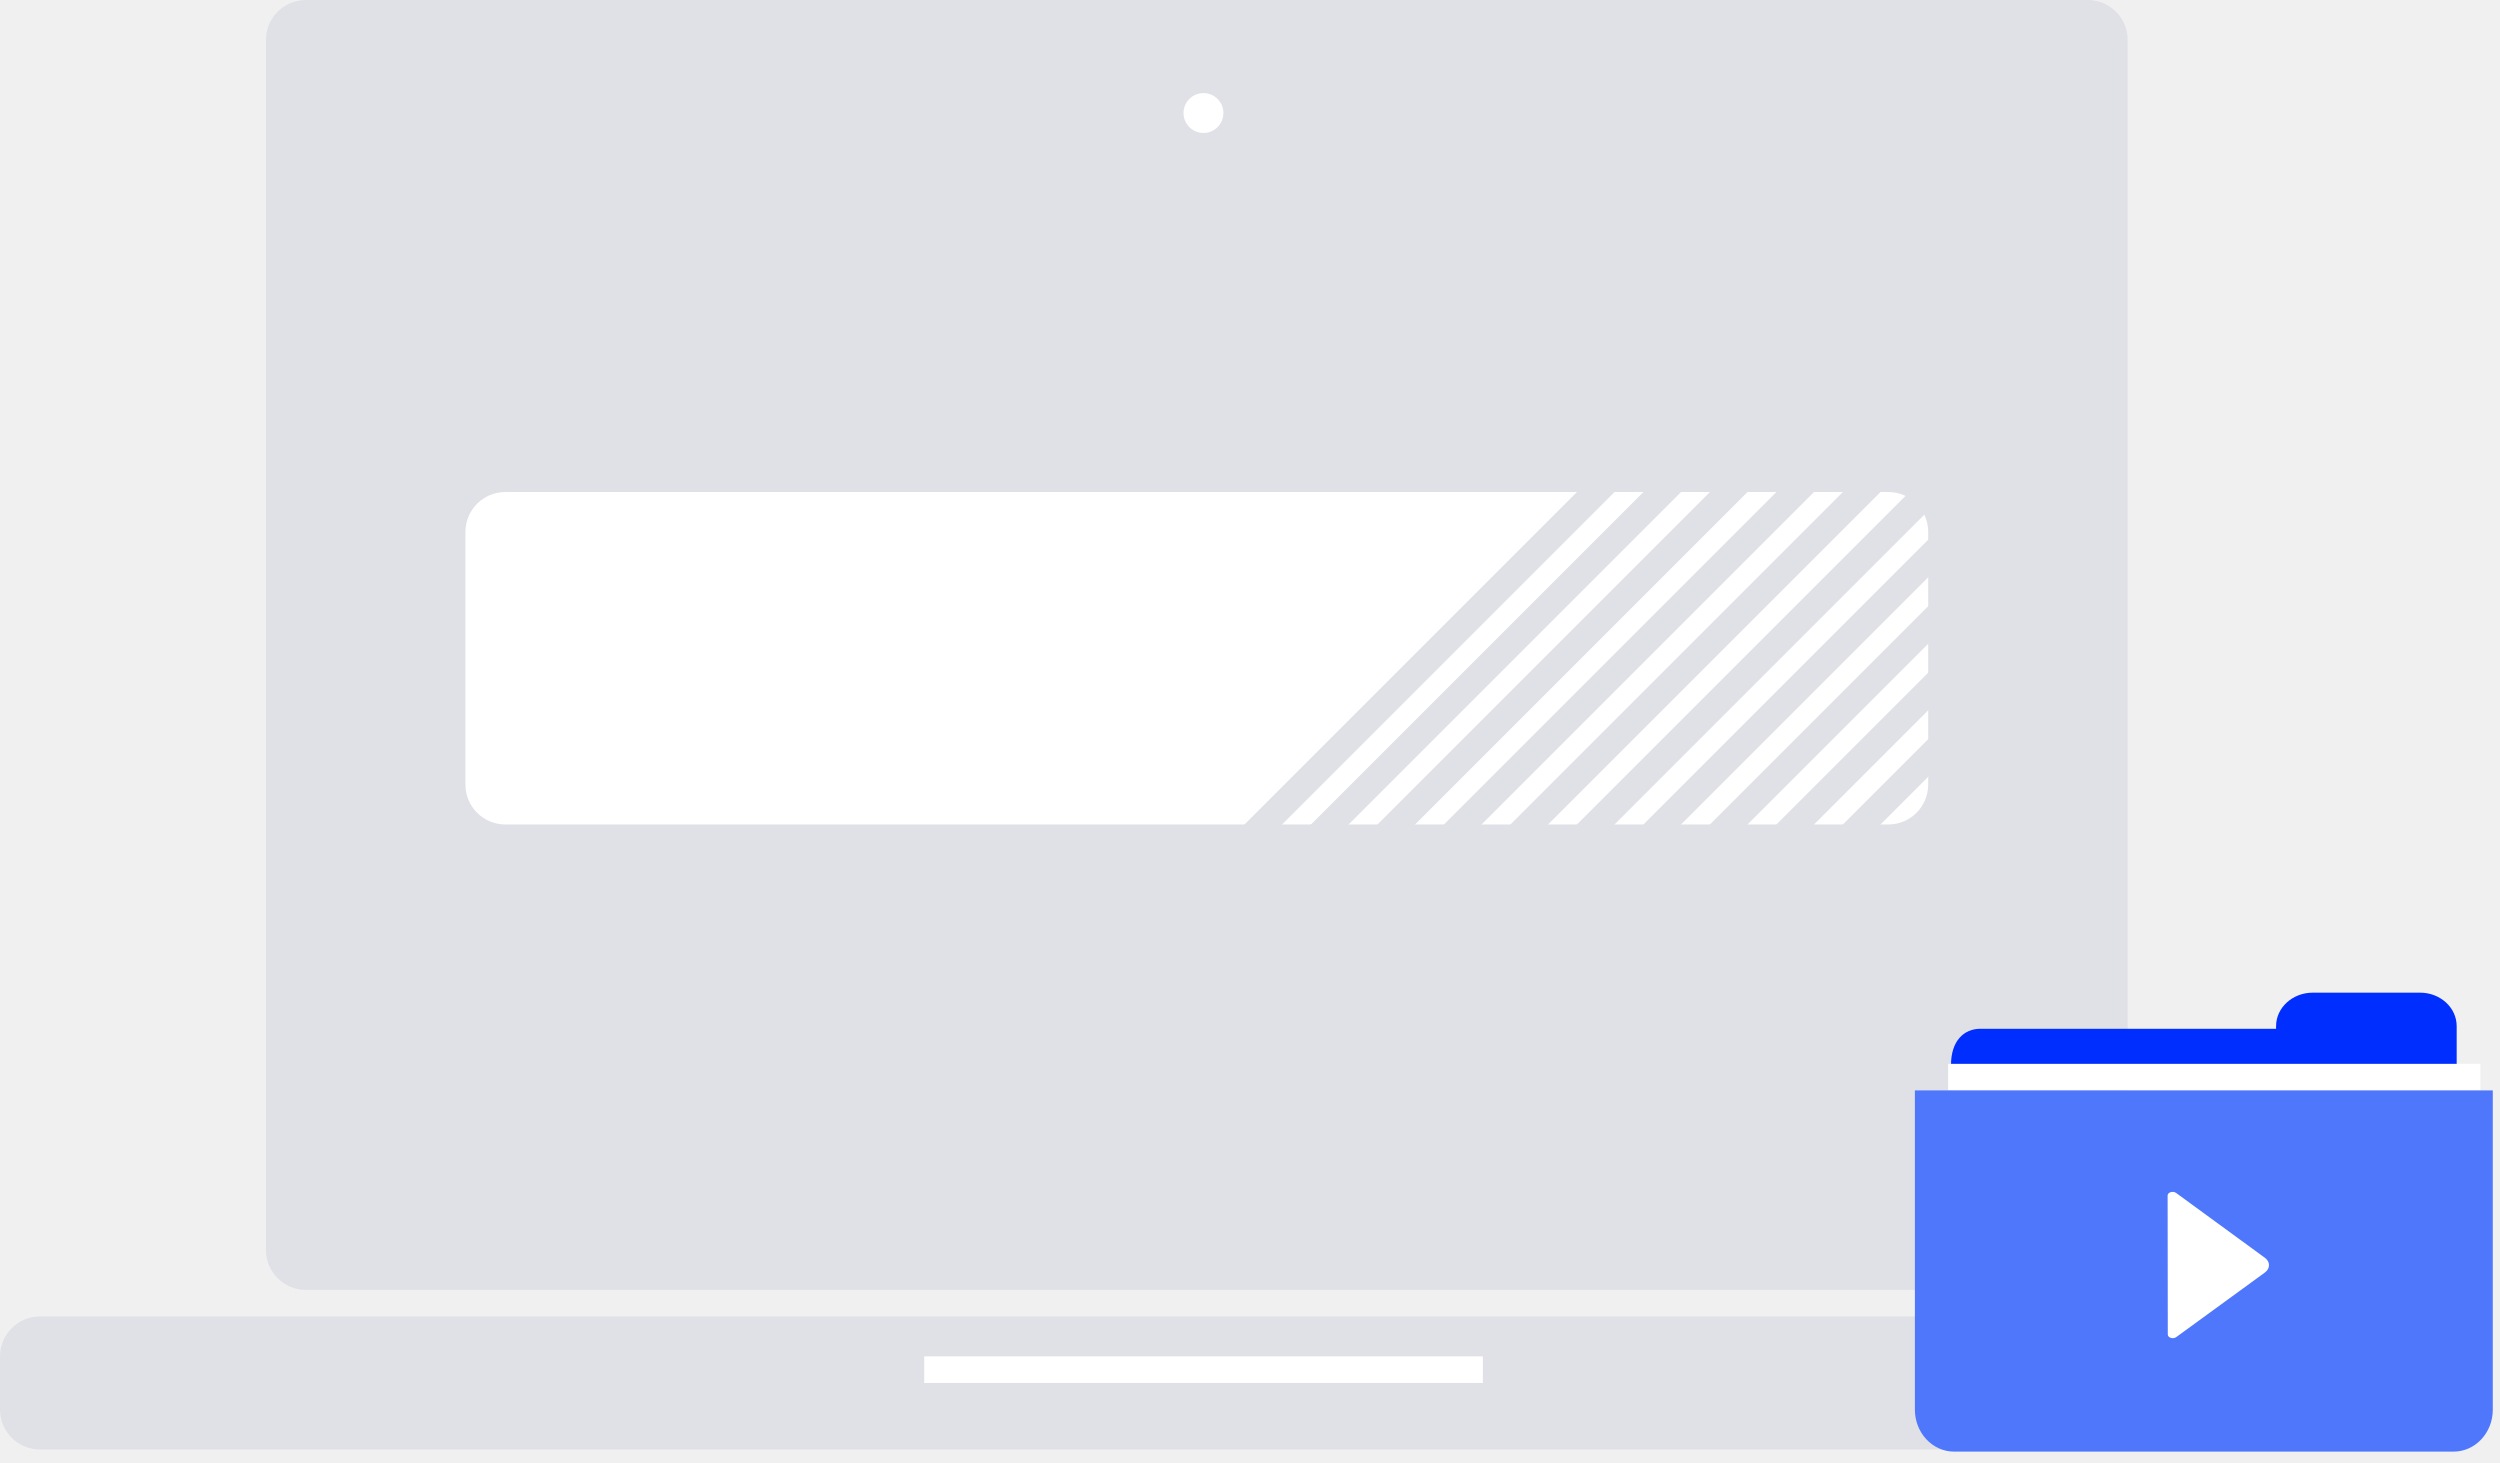
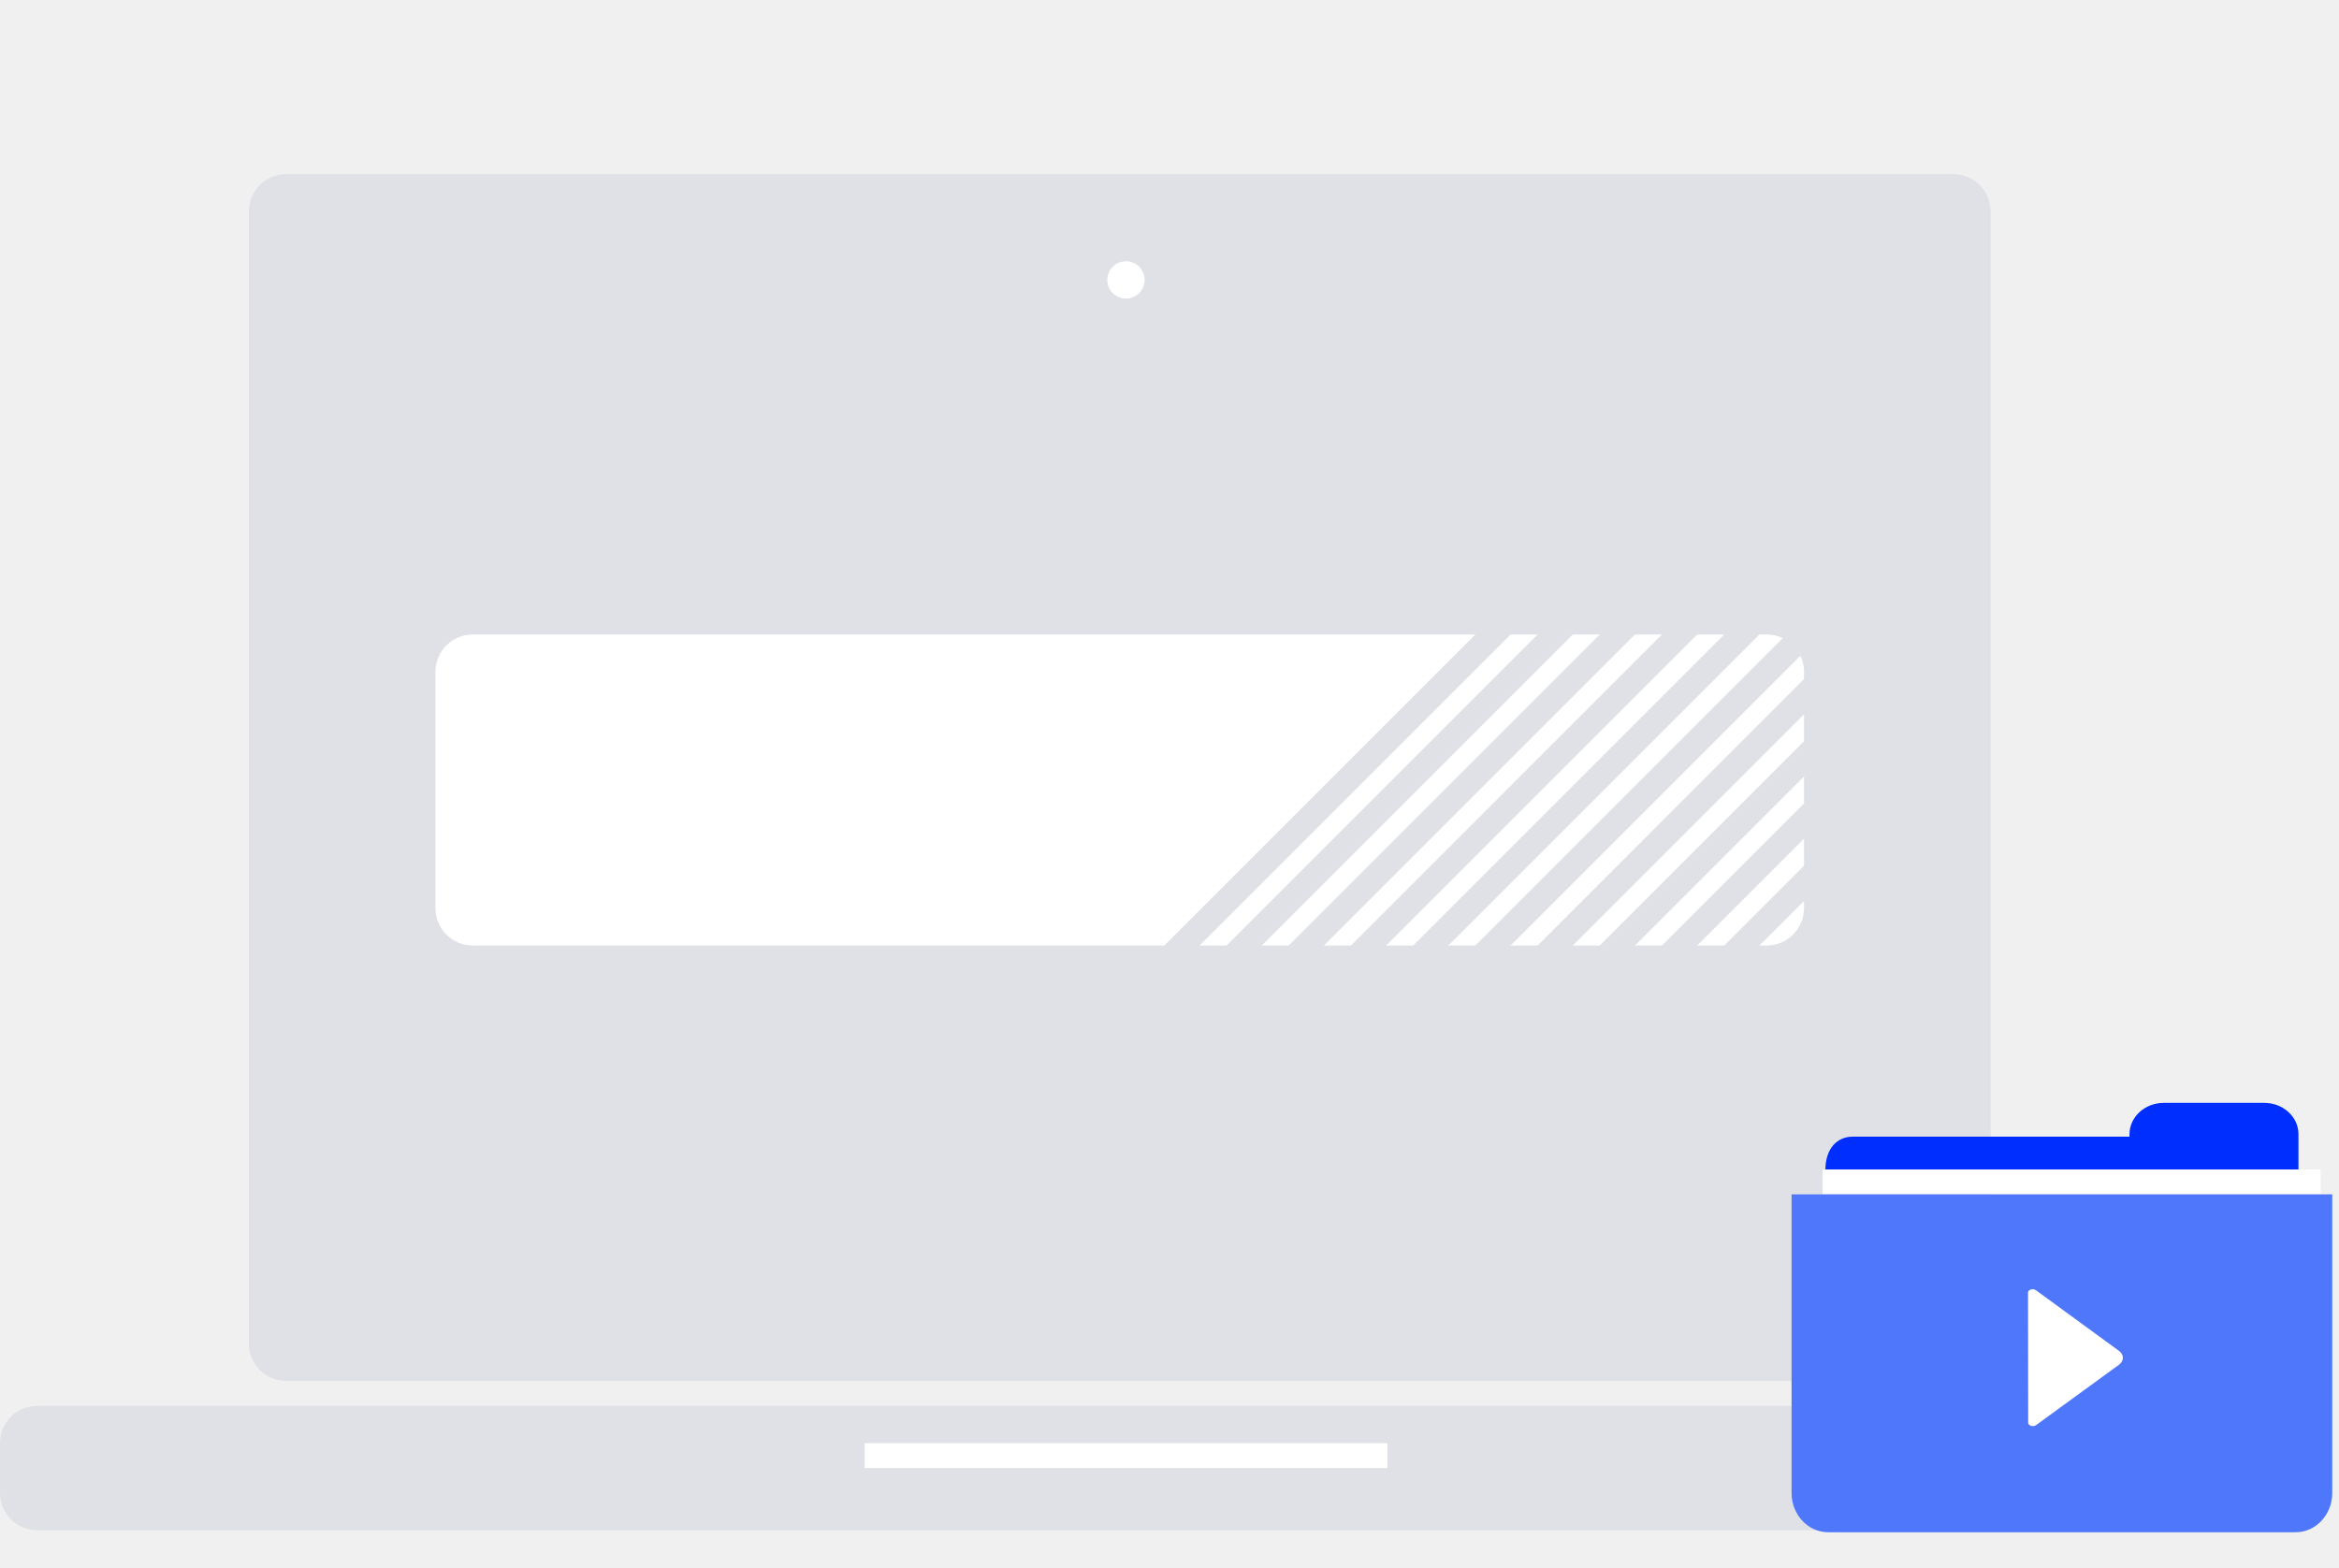
- <svg xmlns="http://www.w3.org/2000/svg" width="188" height="110" viewBox="0 0 188 110">
-   <g fill="none" fill-rule="evenodd">
+ <svg xmlns="http://www.w3.org/2000/svg" width="188" height="126" viewBox="0 0 188 126">
+   <g fill="none" fill-rule="evenodd" transform="translate(0 14)">
    <path fill="#E0E1E6" d="M3 99L177 99 177 99C178.657 99 180 100.343 180 102L180 106 180 106C180 107.657 178.657 109 177 109L3 109 3 109C1.343 109 1.38278643e-15 107.657 4.4408921e-16 106L0 102 0 102C-2.02906125e-16 100.343 1.343 99 3 99zM23 2.42558767e-13L157 2.39260299e-13 157 2.38919995e-13C158.657 2.38615632e-13 160 1.343 160 3L160 94 160 94C160 95.657 158.657 97 157 97L23 97 23 97C21.343 97 20 95.657 20 94L20 3 20 3C20 1.343 21.343 2.41888893e-13 23 2.4158453e-13z" />
    <rect width="110" height="25" x="35" y="37" fill="#FFF" rx="3" />
    <g stroke="#E0E1E6" stroke-linecap="square" stroke-width="2" transform="translate(85 30)">
      <path d="M61.5.5L20.696 41.304M56.5.5L15.696 41.304M51.5.5L10.696 41.304M46.5.5L5.696 41.304M41.5.5L.696 41.304M66.5.5L25.696 41.304M71.5.5L30.696 41.304M69.222 7.778L35.696 41.304M70.848 11.152L40.696 41.304M72.678 14.322L45.696 41.304" />
    </g>
    <path stroke="#FFF" stroke-linecap="square" stroke-width="2" d="M70.5,103 L110.512,103" />
    <circle cx="90.5" cy="8.5" r="1.5" fill="#FFF" />
    <g transform="translate(144 74)">
      <path fill="#002EFF" d="M4.922,3.364 L27.161,3.364 L27.161,3.168 C27.161,1.774 28.4,0.648 29.921,0.648 L37.99,0.648 C39.511,0.648 40.742,1.774 40.742,3.168 L40.742,6.08 L2.716,6.08 C2.716,4.255 3.705,3.364 4.922,3.364 Z" />
      <path stroke="#FFF" stroke-linecap="square" stroke-width="2" d="M3.5,7 L41.525,7" />
      <path fill="#4F77FC" d="M0,32.011 L0,8 L43.458,8 L43.458,32.011 C43.458,33.749 42.136,35.161 40.514,35.161 L2.944,35.161 C1.322,35.161 0,33.749 0,32.011 Z" />
    </g>
    <path fill="#FFF" d="M172.044,91.317 C172.286,91.317 172.408,91.719 172.237,91.954 L167.366,98.624 C167.056,99.047 166.555,99.047 166.246,98.623 L161.397,91.966 C161.226,91.731 161.347,91.33 161.589,91.33 L172.044,91.317 Z" transform="rotate(-90 166.817 95.129)" />
  </g>
</svg>
